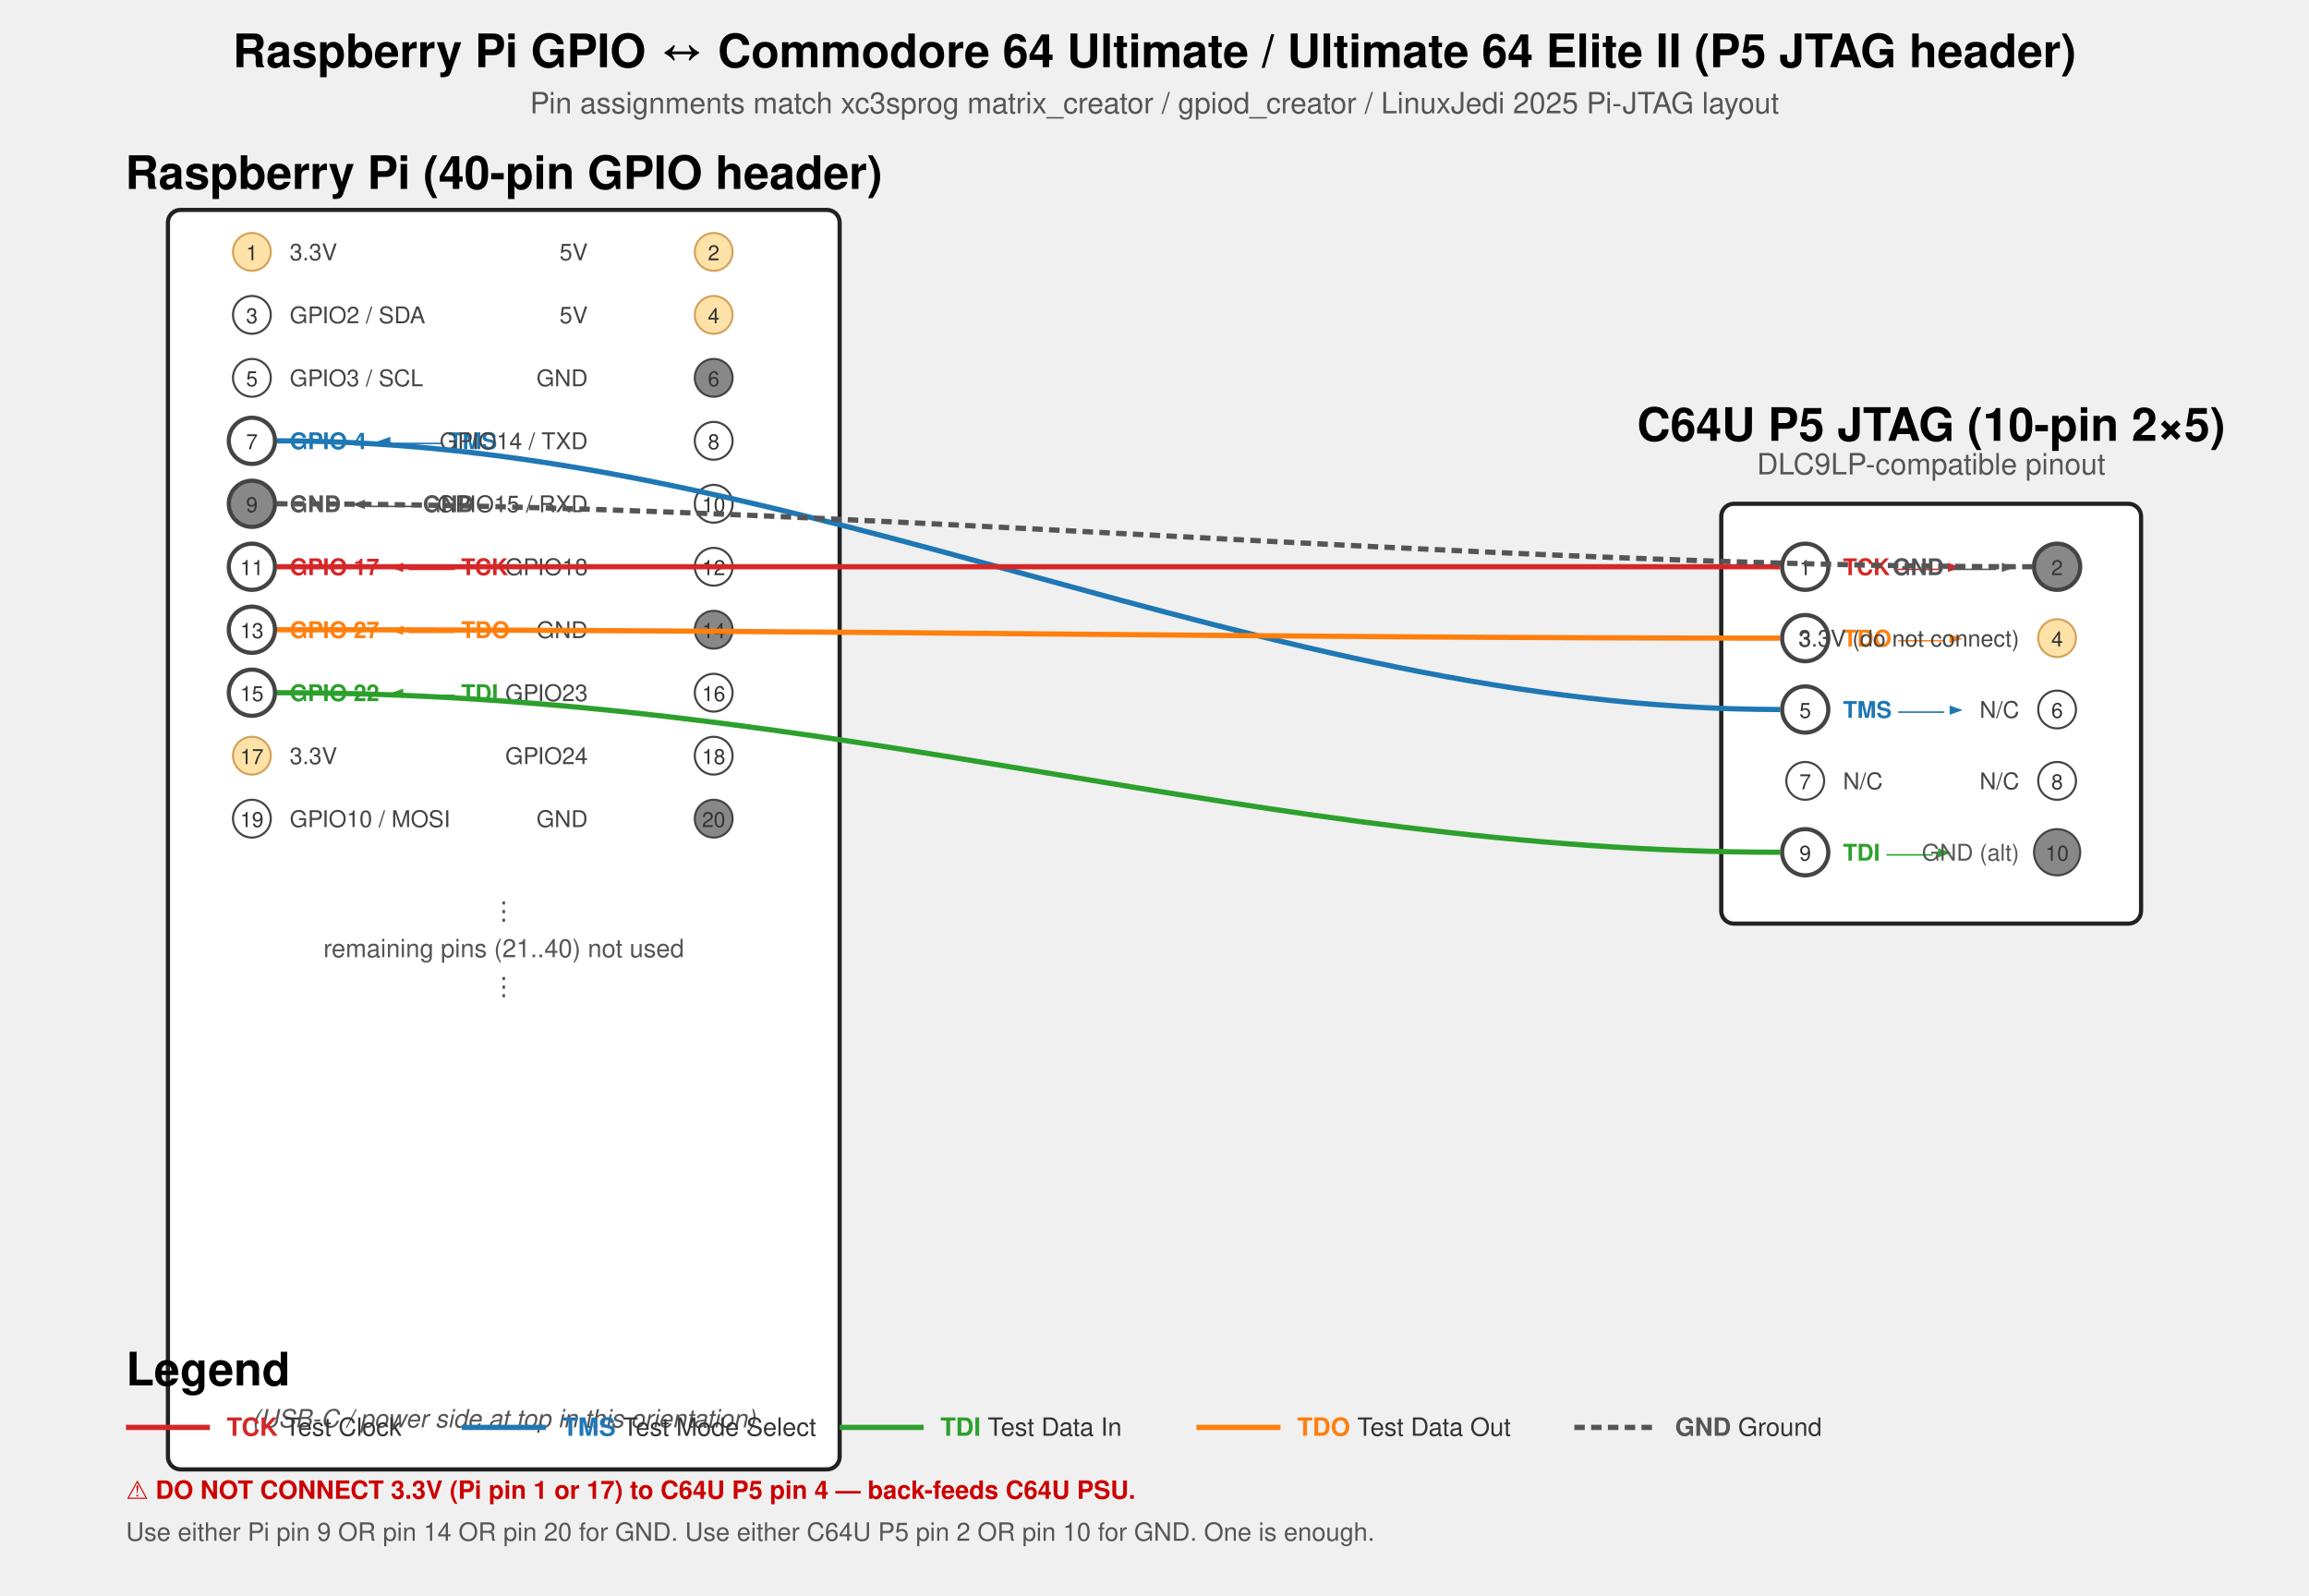
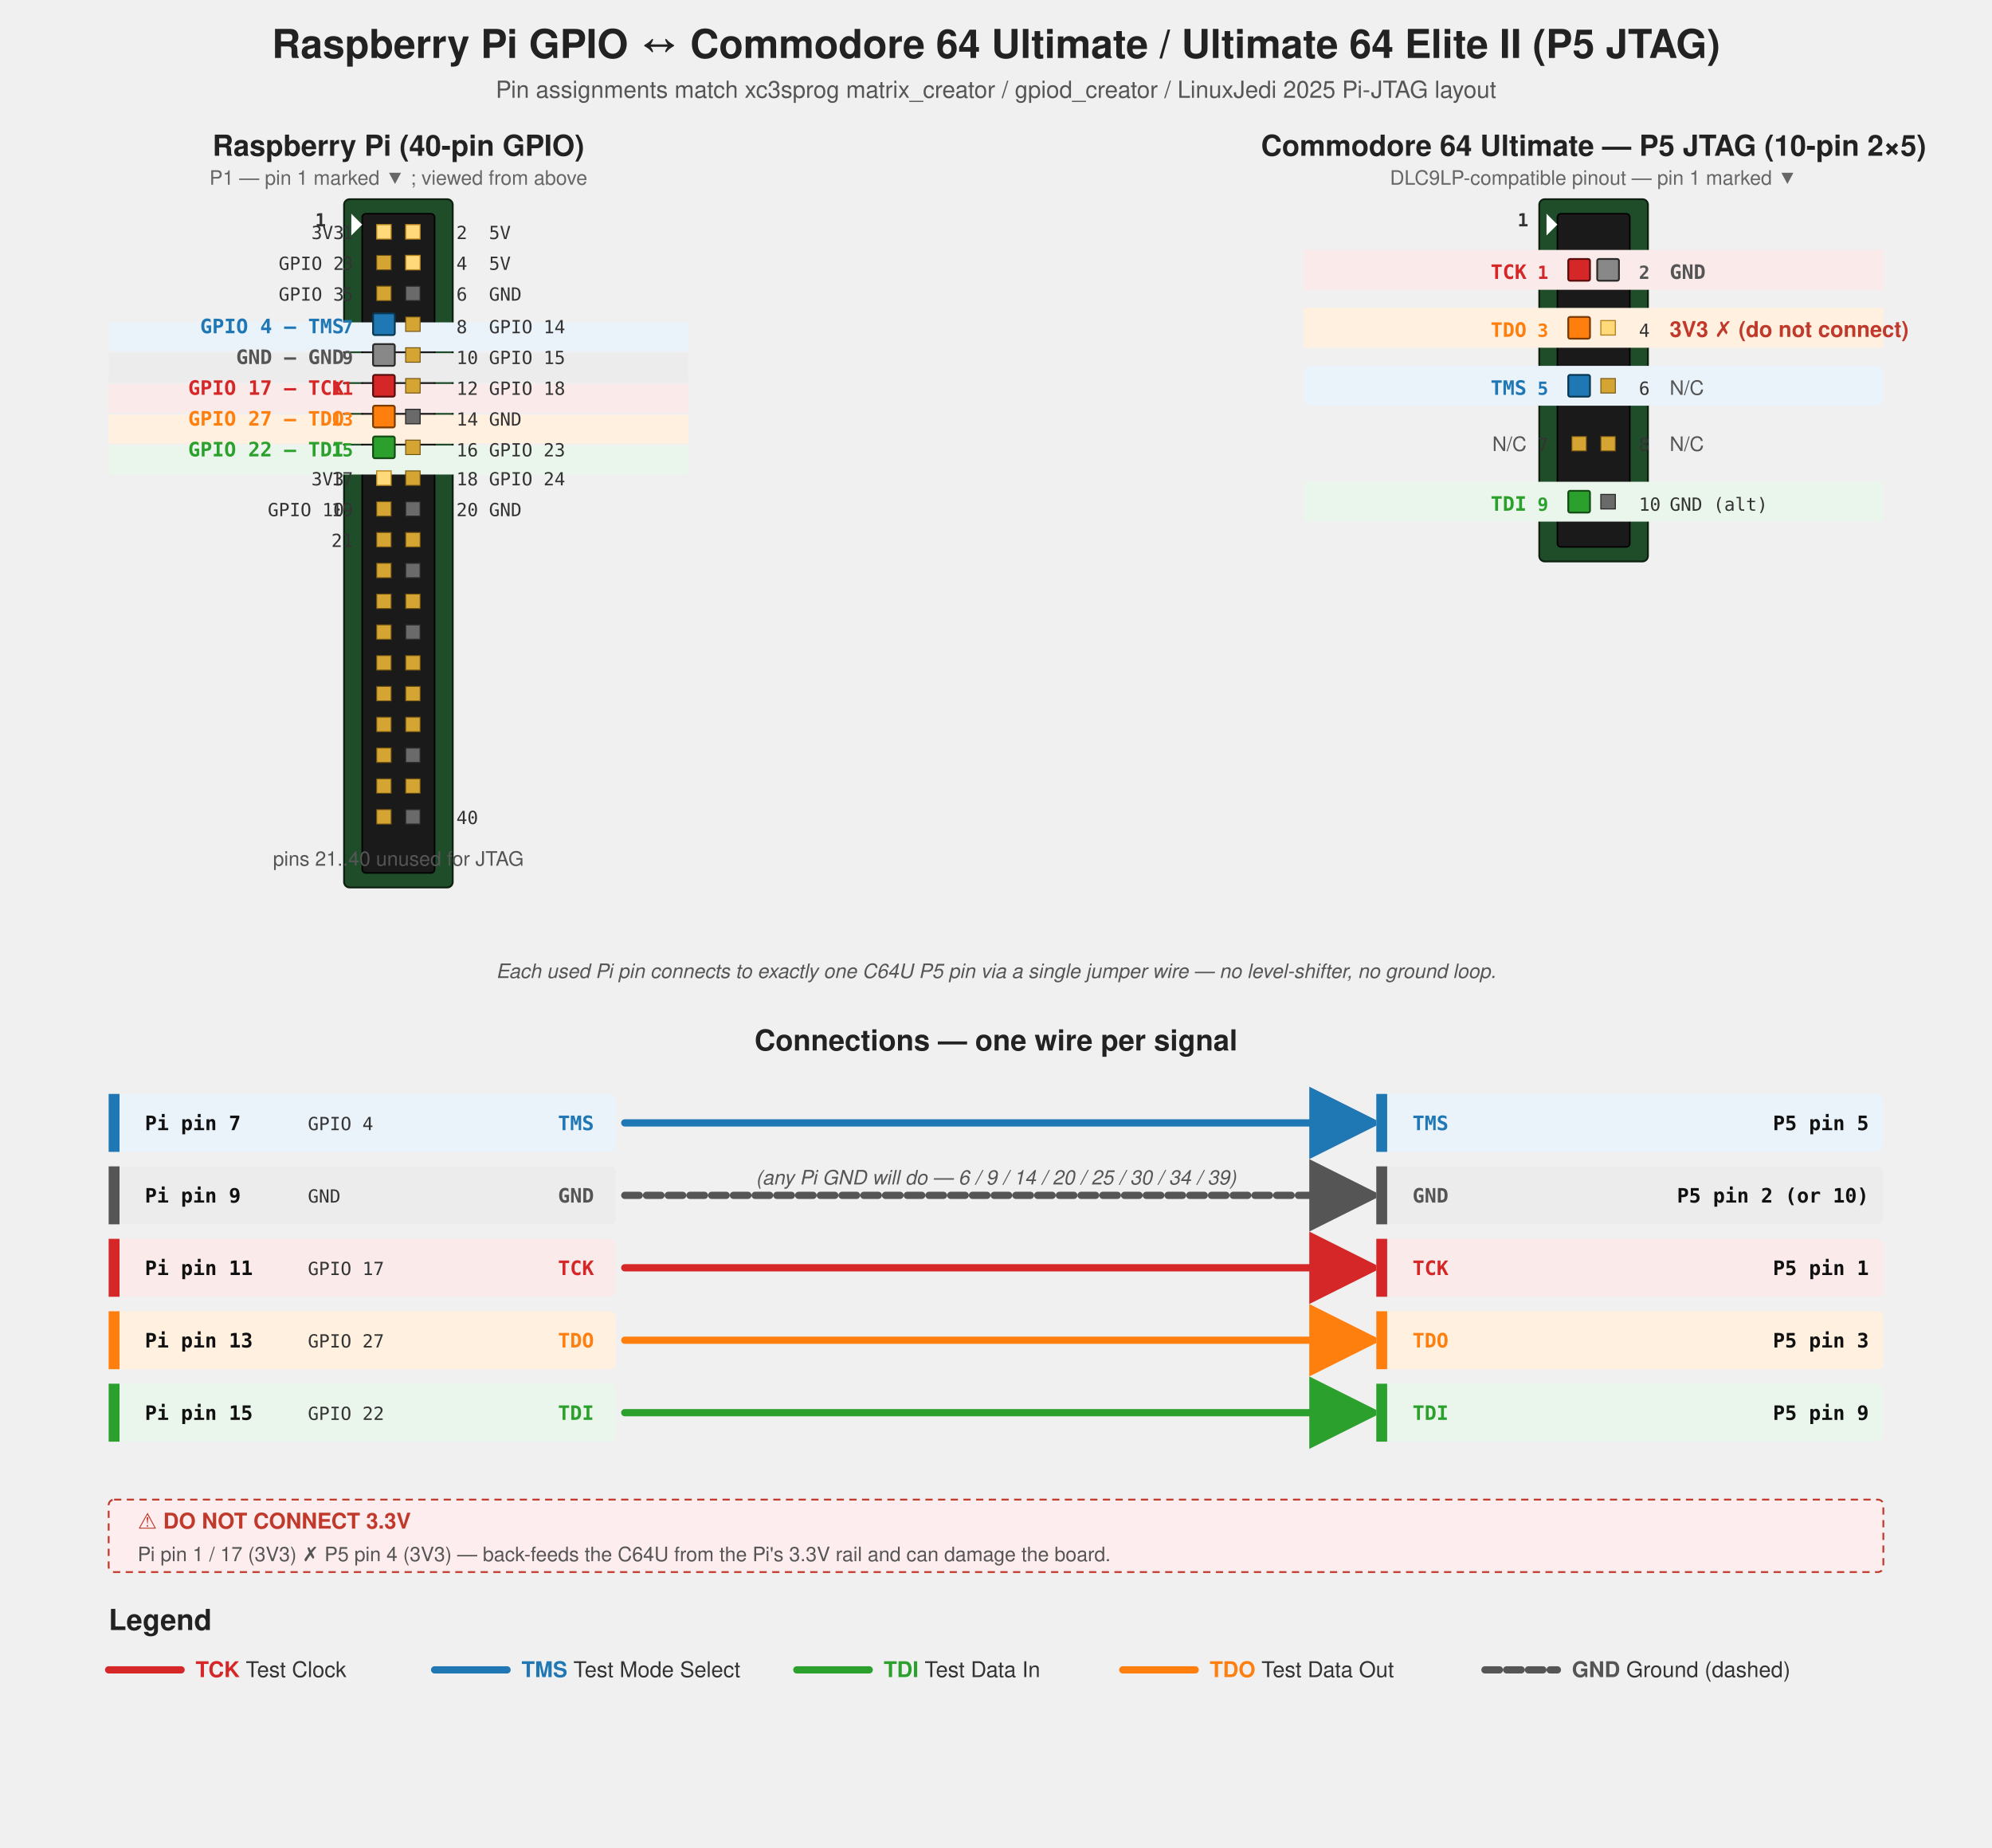
- <svg xmlns="http://www.w3.org/2000/svg" viewBox="0 0 1100 760" font-family="Helvetica, Arial, sans-serif">
+ <svg xmlns="http://www.w3.org/2000/svg" viewBox="0 0 1100 1020" font-family="Helvetica, Arial, sans-serif">
  <style>
+     text { fill: #222; }
    .title { font-size: 22px; font-weight: 700; }
-     .subtitle { font-size: 14px; fill: #555; }
-     .pin-num { font-size: 10px; fill: #333; text-anchor: middle; }
-     .pin-fn  { font-size: 11px; fill: #444; }
-     .pin-fn-bold { font-size: 11px; font-weight: 700; }
-     .signal-tck { fill: #d62728; }
-     .signal-tms { fill: #1f77b4; }
-     .signal-tdi { fill: #2ca02c; }
-     .signal-tdo { fill: #ff7f0e; }
-     .signal-gnd { fill: #555; }
-     .header-box { fill: #fff; stroke: #222; stroke-width: 2; }
-     .pin-circle { fill: #fff; stroke: #444; stroke-width: 1; }
-     .pin-power { fill: #ffe2a8; stroke: #d4a35d; }
-     .pin-gnd { fill: #888; stroke: #444; }
-     .pin-used { stroke-width: 2; }
-     .wire-tck { stroke: #d62728; stroke-width: 2.5; fill: none; }
-     .wire-tms { stroke: #1f77b4; stroke-width: 2.5; fill: none; }
-     .wire-tdi { stroke: #2ca02c; stroke-width: 2.5; fill: none; }
-     .wire-tdo { stroke: #ff7f0e; stroke-width: 2.5; fill: none; }
-     .wire-gnd { stroke: #555;    stroke-width: 2.5; fill: none; stroke-dasharray: 5,3; }
+     .subtitle { font-size: 13px; fill: #555; }
+     .section-title { font-size: 16px; font-weight: 700; fill: #222; }
+     .h-sub { font-size: 11px; fill: #666; }
+ 
+     .pin-num { font-size: 10px; fill: #333; font-family: "DejaVu Sans Mono", monospace; }
+     .pin-label { font-size: 10px; fill: #333; font-family: "DejaVu Sans Mono", monospace; }
+     .pin-label-bold { font-size: 11px; fill: #111; font-family: "DejaVu Sans Mono", monospace; font-weight: 700; }
+ 
+     .c-tck { fill: #d62728; }
+     .c-tms { fill: #1f77b4; }
+     .c-tdi { fill: #2ca02c; }
+     .c-tdo { fill: #ff7f0e; }
+     .c-gnd { fill: #555; }
+ 
+     .pcb { fill: #1f4d2a; stroke: #0d2010; stroke-width: 1; }
+     .header-body { fill: #1a1a1a; stroke: #000; stroke-width: 0.8; }
+ 
+     .pin-pad { fill: #d4a533; stroke: #6e500f; stroke-width: 0.5; }
+     .pin-pad-power { fill: #ffd97a; stroke: #b3801c; stroke-width: 0.6; }
+     .pin-pad-gnd { fill: #6a6a6a; stroke: #2a2a2a; stroke-width: 0.6; }
+     .pin-used-tck { fill: #d62728; stroke: #5a0d0d; stroke-width: 1; }
+     .pin-used-tms { fill: #1f77b4; stroke: #0a3852; stroke-width: 1; }
+     .pin-used-tdi { fill: #2ca02c; stroke: #134c14; stroke-width: 1; }
+     .pin-used-tdo { fill: #ff7f0e; stroke: #7a3a00; stroke-width: 1; }
+     .pin-used-gnd { fill: #888; stroke: #2a2a2a; stroke-width: 1; }
+ 
+     .row-bg { fill: #f7f7f7; stroke: none; }
+     .row-bg-used-tms { fill: #eaf2fa; stroke: none; }
+     .row-bg-used-gnd { fill: #ececec; stroke: none; }
+     .row-bg-used-tck { fill: #faeaea; stroke: none; }
+     .row-bg-used-tdo { fill: #fff0e0; stroke: none; }
+     .row-bg-used-tdi { fill: #eaf6ec; stroke: none; }
+     .row-bg-warn { fill: #fdedef; stroke: #c0392b; stroke-width: 1; stroke-dasharray: 4,3; }
+ 
+     .wire-tck { stroke: #d62728; stroke-width: 4; fill: none; stroke-linecap: round; }
+     .wire-tms { stroke: #1f77b4; stroke-width: 4; fill: none; stroke-linecap: round; }
+     .wire-tdi { stroke: #2ca02c; stroke-width: 4; fill: none; stroke-linecap: round; }
+     .wire-tdo { stroke: #ff7f0e; stroke-width: 4; fill: none; stroke-linecap: round; }
+     .wire-gnd { stroke: #555;    stroke-width: 4; fill: none; stroke-linecap: round; stroke-dasharray: 8,4; }
+ 
    .legend-text { font-size: 12px; fill: #333; }
-     .warn { font-size: 12px; fill: #c00; font-weight: 700; }
-     .note { font-size: 12px; fill: #555; }
+     .warn { font-size: 12px; fill: #c0392b; font-weight: 700; }
+     .note { font-size: 11px; fill: #555; }
  </style>
-   <text x="550" y="32" class="title" text-anchor="middle">Raspberry Pi GPIO ↔ Commodore 64 Ultimate / Ultimate 64 Elite II (P5 JTAG header)</text>
+   <defs>
+     <marker id="ah-tck" markerWidth="10" markerHeight="10" refX="8" refY="5" orient="auto">
+       <polygon points="0 0, 10 5, 0 10" fill="#d62728" />
+     </marker>
+     <marker id="ah-tms" markerWidth="10" markerHeight="10" refX="8" refY="5" orient="auto">
+       <polygon points="0 0, 10 5, 0 10" fill="#1f77b4" />
+     </marker>
+     <marker id="ah-tdi" markerWidth="10" markerHeight="10" refX="8" refY="5" orient="auto">
+       <polygon points="0 0, 10 5, 0 10" fill="#2ca02c" />
+     </marker>
+     <marker id="ah-tdo" markerWidth="10" markerHeight="10" refX="8" refY="5" orient="auto">
+       <polygon points="0 0, 10 5, 0 10" fill="#ff7f0e" />
+     </marker>
+     <marker id="ah-gnd" markerWidth="10" markerHeight="10" refX="8" refY="5" orient="auto">
+       <polygon points="0 0, 10 5, 0 10" fill="#555" />
+     </marker>
+   </defs>
+   <text x="550" y="32" class="title" text-anchor="middle">Raspberry Pi GPIO ↔ Commodore 64 Ultimate / Ultimate 64 Elite II (P5 JTAG)</text>
  <text x="550" y="54" class="subtitle" text-anchor="middle">Pin assignments match xc3sprog matrix_creator / gpiod_creator / LinuxJedi 2025 Pi-JTAG layout</text>
-   <g transform="translate(60, 100)">
-     <text x="180" y="-10" class="title" text-anchor="middle" font-size="16px">Raspberry Pi (40-pin GPIO header)</text>
-     <rect x="20" y="0" width="320" height="600" class="header-box" rx="6" />
-     <circle cx="60" cy="20" r="9" class="pin-circle pin-power" />
-     <text x="60" y="24" class="pin-num">1</text>
-     <text x="78" y="24" class="pin-fn">3.3V</text>
-     <circle cx="280" cy="20" r="9" class="pin-circle pin-power" />
-     <text x="280" y="24" class="pin-num">2</text>
-     <text x="220" y="24" class="pin-fn" text-anchor="end">5V</text>
-     <circle cx="60" cy="50" r="9" class="pin-circle" />
-     <text x="60" y="54" class="pin-num">3</text>
-     <text x="78" y="54" class="pin-fn">GPIO2 / SDA</text>
-     <circle cx="280" cy="50" r="9" class="pin-circle pin-power" />
-     <text x="280" y="54" class="pin-num">4</text>
-     <text x="220" y="54" class="pin-fn" text-anchor="end">5V</text>
-     <circle cx="60" cy="80" r="9" class="pin-circle" />
-     <text x="60" y="84" class="pin-num">5</text>
-     <text x="78" y="84" class="pin-fn">GPIO3 / SCL</text>
-     <circle cx="280" cy="80" r="9" class="pin-circle pin-gnd" />
-     <text x="280" y="84" class="pin-num" fill="#fff">6</text>
-     <text x="220" y="84" class="pin-fn" text-anchor="end">GND</text>
-     <circle cx="60" cy="110" r="11" class="pin-circle pin-used signal-tms" />
-     <text x="60" y="114" class="pin-num" fill="#fff">7</text>
-     <text x="78" y="114" class="pin-fn-bold signal-tms">GPIO 4   ◄── TMS</text>
-     <circle cx="280" cy="110" r="9" class="pin-circle" />
-     <text x="280" y="114" class="pin-num">8</text>
-     <text x="220" y="114" class="pin-fn" text-anchor="end">GPIO14 / TXD</text>
-     <circle cx="60" cy="140" r="11" class="pin-circle pin-used pin-gnd" />
-     <text x="60" y="144" class="pin-num" fill="#fff">9</text>
-     <text x="78" y="144" class="pin-fn-bold signal-gnd">GND      ◄── GND</text>
-     <circle cx="280" cy="140" r="9" class="pin-circle" />
-     <text x="280" y="144" class="pin-num">10</text>
-     <text x="220" y="144" class="pin-fn" text-anchor="end">GPIO15 / RXD</text>
-     <circle cx="60" cy="170" r="11" class="pin-circle pin-used signal-tck" />
-     <text x="60" y="174" class="pin-num" fill="#fff">11</text>
-     <text x="78" y="174" class="pin-fn-bold signal-tck">GPIO 17  ◄── TCK</text>
-     <circle cx="280" cy="170" r="9" class="pin-circle" />
-     <text x="280" y="174" class="pin-num">12</text>
-     <text x="220" y="174" class="pin-fn" text-anchor="end">GPIO18</text>
-     <circle cx="60" cy="200" r="11" class="pin-circle pin-used signal-tdo" />
-     <text x="60" y="204" class="pin-num" fill="#fff">13</text>
-     <text x="78" y="204" class="pin-fn-bold signal-tdo">GPIO 27  ◄── TDO</text>
-     <circle cx="280" cy="200" r="9" class="pin-circle pin-gnd" />
-     <text x="280" y="204" class="pin-num" fill="#fff">14</text>
-     <text x="220" y="204" class="pin-fn" text-anchor="end">GND</text>
-     <circle cx="60" cy="230" r="11" class="pin-circle pin-used signal-tdi" />
-     <text x="60" y="234" class="pin-num" fill="#fff">15</text>
-     <text x="78" y="234" class="pin-fn-bold signal-tdi">GPIO 22  ◄── TDI</text>
-     <circle cx="280" cy="230" r="9" class="pin-circle" />
-     <text x="280" y="234" class="pin-num">16</text>
-     <text x="220" y="234" class="pin-fn" text-anchor="end">GPIO23</text>
-     <circle cx="60" cy="260" r="9" class="pin-circle pin-power" />
-     <text x="60" y="264" class="pin-num">17</text>
-     <text x="78" y="264" class="pin-fn">3.3V</text>
-     <circle cx="280" cy="260" r="9" class="pin-circle" />
-     <text x="280" y="264" class="pin-num">18</text>
-     <text x="220" y="264" class="pin-fn" text-anchor="end">GPIO24</text>
-     <circle cx="60" cy="290" r="9" class="pin-circle" />
-     <text x="60" y="294" class="pin-num">19</text>
-     <text x="78" y="294" class="pin-fn">GPIO10 / MOSI</text>
-     <circle cx="280" cy="290" r="9" class="pin-circle pin-gnd" />
-     <text x="280" y="294" class="pin-num" fill="#fff">20</text>
-     <text x="220" y="294" class="pin-fn" text-anchor="end">GND</text>
-     <text x="180" y="338" class="note" text-anchor="middle">⋮</text>
-     <text x="180" y="356" class="note" text-anchor="middle">remaining pins (21..40) not used</text>
-     <text x="180" y="374" class="note" text-anchor="middle">⋮</text>
-     <text x="180" y="580" class="note" text-anchor="middle" font-style="italic">(USB-C / power side at top in this orientation)</text>
-   </g>
-   <g transform="translate(820, 220)">
-     <text x="100" y="-10" class="title" text-anchor="middle" font-size="16px">C64U P5 JTAG (10-pin 2×5)</text>
-     <text x="100" y="6" class="subtitle" text-anchor="middle">DLC9LP-compatible pinout</text>
-     <rect x="0" y="20" width="200" height="200" class="header-box" rx="6" />
-     <circle cx="40" cy="50" r="11" class="pin-circle pin-used signal-tck" />
-     <text x="40" y="54" class="pin-num" fill="#fff">1</text>
-     <text x="58" y="54" class="pin-fn-bold signal-tck">TCK ──►</text>
-     <circle cx="160" cy="50" r="11" class="pin-circle pin-used pin-gnd" />
-     <text x="160" y="54" class="pin-num" fill="#fff">2</text>
-     <text x="142" y="54" class="pin-fn-bold signal-gnd" text-anchor="end">GND ──►</text>
-     <circle cx="40" cy="84" r="11" class="pin-circle pin-used signal-tdo" />
-     <text x="40" y="88" class="pin-num" fill="#fff">3</text>
-     <text x="58" y="88" class="pin-fn-bold signal-tdo">TDO ──►</text>
-     <circle cx="160" cy="84" r="9" class="pin-circle pin-power" />
-     <text x="160" y="88" class="pin-num">4</text>
-     <text x="142" y="88" class="pin-fn" text-anchor="end">3.3V (do not connect)</text>
-     <circle cx="40" cy="118" r="11" class="pin-circle pin-used signal-tms" />
-     <text x="40" y="122" class="pin-num" fill="#fff">5</text>
-     <text x="58" y="122" class="pin-fn-bold signal-tms">TMS ──►</text>
-     <circle cx="160" cy="118" r="9" class="pin-circle" />
-     <text x="160" y="122" class="pin-num">6</text>
-     <text x="142" y="122" class="pin-fn" text-anchor="end">N/C</text>
-     <circle cx="40" cy="152" r="9" class="pin-circle" />
-     <text x="40" y="156" class="pin-num">7</text>
-     <text x="58" y="156" class="pin-fn">N/C</text>
-     <circle cx="160" cy="152" r="9" class="pin-circle" />
-     <text x="160" y="156" class="pin-num">8</text>
-     <text x="142" y="156" class="pin-fn" text-anchor="end">N/C</text>
-     <circle cx="40" cy="186" r="11" class="pin-circle pin-used signal-tdi" />
-     <text x="40" y="190" class="pin-num" fill="#fff">9</text>
-     <text x="58" y="190" class="pin-fn-bold signal-tdi">TDI ──►</text>
-     <circle cx="160" cy="186" r="11" class="pin-circle pin-gnd" />
-     <text x="160" y="190" class="pin-num" fill="#fff">10</text>
-     <text x="142" y="190" class="pin-fn signal-gnd" text-anchor="end">GND (alt)</text>
-   </g>
-   <path class="wire-tms" d="M 132 210 C 380 210, 600 338, 848 338" />
-   <path class="wire-tck" d="M 132 270 C 400 270, 600 270, 848 270" />
-   <path class="wire-tdo" d="M 132 300 C 400 300, 600 304, 848 304" />
-   <path class="wire-tdi" d="M 132 330 C 400 330, 600 406, 848 406" />
-   <path class="wire-gnd" d="M 132 240 C 400 240, 700 270, 968 270" />
-   <g transform="translate(60, 660)">
-     <text x="0" y="0" class="title" font-size="14px">Legend</text>
-     <line x1="0" y1="20" x2="40" y2="20" class="wire-tck" />
-     <text x="48" y="24" class="legend-text">
-       <tspan class="signal-tck" font-weight="700">TCK</tspan>  Test Clock</text>
-     <line x1="160" y1="20" x2="200" y2="20" class="wire-tms" />
-     <text x="208" y="24" class="legend-text">
-       <tspan class="signal-tms" font-weight="700">TMS</tspan>  Test Mode Select</text>
-     <line x1="340" y1="20" x2="380" y2="20" class="wire-tdi" />
-     <text x="388" y="24" class="legend-text">
-       <tspan class="signal-tdi" font-weight="700">TDI</tspan>  Test Data In</text>
-     <line x1="510" y1="20" x2="550" y2="20" class="wire-tdo" />
-     <text x="558" y="24" class="legend-text">
-       <tspan class="signal-tdo" font-weight="700">TDO</tspan>  Test Data Out</text>
-     <line x1="690" y1="20" x2="730" y2="20" class="wire-gnd" />
-     <text x="738" y="24" class="legend-text">
-       <tspan class="signal-gnd" font-weight="700">GND</tspan>  Ground</text>
-   </g>
-   <g transform="translate(60, 700)">
-     <text x="0" y="14" class="warn">⚠ DO NOT CONNECT 3.3V (Pi pin 1 or 17) to C64U P5 pin 4 — back-feeds C64U PSU.</text>
-     <text x="0" y="34" class="note">Use either Pi pin 9 OR pin 14 OR pin 20 for GND. Use either C64U P5 pin 2 OR pin 10 for GND. One is enough.</text>
+   <text x="220" y="86" class="section-title" text-anchor="middle">Raspberry Pi (40-pin GPIO)</text>
+   <text x="220" y="102" class="h-sub" text-anchor="middle">P1 — pin 1 marked ▼ ; viewed from above</text>
+   <rect x="190" y="110" width="60" height="380" rx="3" class="pcb" />
+   <rect x="200" y="118" width="40" height="364" rx="2" class="header-body" />
+   <polygon points="194,118 200,124 194,130" fill="#fff" />
+   <text x="180" y="125" class="pin-num" text-anchor="end" fill="#fff" font-weight="700">1</text>
+   <rect x="60" y="178" width="320" height="16" class="row-bg-used-tms" />
+   <rect x="60" y="195" width="320" height="16" class="row-bg-used-gnd" />
+   <rect x="60" y="212" width="320" height="16" class="row-bg-used-tck" />
+   <rect x="60" y="229" width="320" height="16" class="row-bg-used-tdo" />
+   <rect x="60" y="246" width="320" height="16" class="row-bg-used-tdi" />
+   <rect x="208" y="124" width="8" height="8" class="pin-pad-power" />
+   <text x="195" y="132" class="pin-num" text-anchor="end">1</text>
+   <text x="190" y="132" class="pin-label" text-anchor="end">3V3</text>
+   <rect x="224" y="124" width="8" height="8" class="pin-pad-power" />
+   <text x="252" y="132" class="pin-num" text-anchor="start">2</text>
+   <text x="270" y="132" class="pin-label" text-anchor="start">5V</text>
+   <rect x="208" y="141" width="8" height="8" class="pin-pad" />
+   <text x="195" y="149" class="pin-num" text-anchor="end">3</text>
+   <text x="190" y="149" class="pin-label" text-anchor="end">GPIO 2</text>
+   <rect x="224" y="141" width="8" height="8" class="pin-pad-power" />
+   <text x="252" y="149" class="pin-num" text-anchor="start">4</text>
+   <text x="270" y="149" class="pin-label" text-anchor="start">5V</text>
+   <rect x="208" y="158" width="8" height="8" class="pin-pad" />
+   <text x="195" y="166" class="pin-num" text-anchor="end">5</text>
+   <text x="190" y="166" class="pin-label" text-anchor="end">GPIO 3</text>
+   <rect x="224" y="158" width="8" height="8" class="pin-pad-gnd" />
+   <text x="252" y="166" class="pin-num" text-anchor="start">6</text>
+   <text x="270" y="166" class="pin-label" text-anchor="start">GND</text>
+   <rect x="206" y="173" width="12" height="12" class="pin-used-tms" rx="1" />
+   <text x="195" y="184" class="pin-num c-tms" text-anchor="end" font-weight="700">7</text>
+   <text x="190" y="184" class="pin-label-bold c-tms" text-anchor="end">GPIO 4 — TMS</text>
+   <rect x="224" y="175" width="8" height="8" class="pin-pad" />
+   <text x="252" y="184" class="pin-num" text-anchor="start">8</text>
+   <text x="270" y="184" class="pin-label" text-anchor="start">GPIO 14</text>
+   <rect x="206" y="190" width="12" height="12" class="pin-used-gnd" rx="1" />
+   <text x="195" y="201" class="pin-num c-gnd" text-anchor="end" font-weight="700">9</text>
+   <text x="190" y="201" class="pin-label-bold c-gnd" text-anchor="end">GND — GND</text>
+   <rect x="224" y="192" width="8" height="8" class="pin-pad" />
+   <text x="252" y="201" class="pin-num" text-anchor="start">10</text>
+   <text x="270" y="201" class="pin-label" text-anchor="start">GPIO 15</text>
+   <rect x="206" y="207" width="12" height="12" class="pin-used-tck" rx="1" />
+   <text x="195" y="218" class="pin-num c-tck" text-anchor="end" font-weight="700">11</text>
+   <text x="190" y="218" class="pin-label-bold c-tck" text-anchor="end">GPIO 17 — TCK</text>
+   <rect x="224" y="209" width="8" height="8" class="pin-pad" />
+   <text x="252" y="218" class="pin-num" text-anchor="start">12</text>
+   <text x="270" y="218" class="pin-label" text-anchor="start">GPIO 18</text>
+   <rect x="206" y="224" width="12" height="12" class="pin-used-tdo" rx="1" />
+   <text x="195" y="235" class="pin-num c-tdo" text-anchor="end" font-weight="700">13</text>
+   <text x="190" y="235" class="pin-label-bold c-tdo" text-anchor="end">GPIO 27 — TDO</text>
+   <rect x="224" y="226" width="8" height="8" class="pin-pad-gnd" />
+   <text x="252" y="235" class="pin-num" text-anchor="start">14</text>
+   <text x="270" y="235" class="pin-label" text-anchor="start">GND</text>
+   <rect x="206" y="241" width="12" height="12" class="pin-used-tdi" rx="1" />
+   <text x="195" y="252" class="pin-num c-tdi" text-anchor="end" font-weight="700">15</text>
+   <text x="190" y="252" class="pin-label-bold c-tdi" text-anchor="end">GPIO 22 — TDI</text>
+   <rect x="224" y="243" width="8" height="8" class="pin-pad" />
+   <text x="252" y="252" class="pin-num" text-anchor="start">16</text>
+   <text x="270" y="252" class="pin-label" text-anchor="start">GPIO 23</text>
+   <rect x="208" y="260" width="8" height="8" class="pin-pad-power" />
+   <text x="195" y="268" class="pin-num" text-anchor="end">17</text>
+   <text x="190" y="268" class="pin-label" text-anchor="end">3V3</text>
+   <rect x="224" y="260" width="8" height="8" class="pin-pad" />
+   <text x="252" y="268" class="pin-num" text-anchor="start">18</text>
+   <text x="270" y="268" class="pin-label" text-anchor="start">GPIO 24</text>
+   <rect x="208" y="277" width="8" height="8" class="pin-pad" />
+   <text x="195" y="285" class="pin-num" text-anchor="end">19</text>
+   <text x="190" y="285" class="pin-label" text-anchor="end">GPIO 10</text>
+   <rect x="224" y="277" width="8" height="8" class="pin-pad-gnd" />
+   <text x="252" y="285" class="pin-num" text-anchor="start">20</text>
+   <text x="270" y="285" class="pin-label" text-anchor="start">GND</text>
+   <g>
+     <rect x="208" y="294" width="8" height="8" class="pin-pad" />
+     <rect x="224" y="294" width="8" height="8" class="pin-pad" />
+     <rect x="208" y="311" width="8" height="8" class="pin-pad" />
+     <rect x="224" y="311" width="8" height="8" class="pin-pad-gnd" />
+     <rect x="208" y="328" width="8" height="8" class="pin-pad" />
+     <rect x="224" y="328" width="8" height="8" class="pin-pad" />
+     <rect x="208" y="345" width="8" height="8" class="pin-pad" />
+     <rect x="224" y="345" width="8" height="8" class="pin-pad-gnd" />
+     <rect x="208" y="362" width="8" height="8" class="pin-pad" />
+     <rect x="224" y="362" width="8" height="8" class="pin-pad" />
+     <rect x="208" y="379" width="8" height="8" class="pin-pad" />
+     <rect x="224" y="379" width="8" height="8" class="pin-pad" />
+     <rect x="208" y="396" width="8" height="8" class="pin-pad" />
+     <rect x="224" y="396" width="8" height="8" class="pin-pad" />
+     <rect x="208" y="413" width="8" height="8" class="pin-pad" />
+     <rect x="224" y="413" width="8" height="8" class="pin-pad-gnd" />
+     <rect x="208" y="430" width="8" height="8" class="pin-pad" />
+     <rect x="224" y="430" width="8" height="8" class="pin-pad" />
+     <rect x="208" y="447" width="8" height="8" class="pin-pad" />
+     <rect x="224" y="447" width="8" height="8" class="pin-pad-gnd" />
+   </g>
+   <text x="195" y="302" class="pin-num" text-anchor="end">21</text>
+   <text x="252" y="455" class="pin-num" text-anchor="start">40</text>
+   <text x="220" y="478" class="note" text-anchor="middle">pins 21..40 unused for JTAG</text>
+   <text x="880" y="86" class="section-title" text-anchor="middle">Commodore 64 Ultimate — P5 JTAG (10-pin 2×5)</text>
+   <text x="880" y="102" class="h-sub" text-anchor="middle">DLC9LP-compatible pinout — pin 1 marked ▼</text>
+   <rect x="850" y="110" width="60" height="200" rx="3" class="pcb" />
+   <rect x="860" y="118" width="40" height="184" rx="2" class="header-body" />
+   <polygon points="854,118 860,124 854,130" fill="#fff" />
+   <text x="844" y="125" class="pin-num" text-anchor="end" fill="#222" font-weight="700">1</text>
+   <rect x="720" y="138" width="320" height="22" class="row-bg-used-tck" />
+   <rect x="720" y="170" width="320" height="22" class="row-bg-used-tdo" />
+   <rect x="720" y="202" width="320" height="22" class="row-bg-used-tms" />
+   <rect x="720" y="266" width="320" height="22" class="row-bg-used-tdi" />
+   <rect x="866" y="143" width="12" height="12" class="pin-used-tck" rx="1" />
+   <text x="855" y="154" class="pin-num c-tck" text-anchor="end" font-weight="700">1</text>
+   <text x="843" y="154" class="pin-label-bold c-tck" text-anchor="end">TCK</text>
+   <rect x="882" y="143" width="12" height="12" class="pin-used-gnd" rx="1" />
+   <text x="905" y="154" class="pin-num c-gnd" text-anchor="start" font-weight="700">2</text>
+   <text x="922" y="154" class="pin-label-bold c-gnd" text-anchor="start">GND</text>
+   <rect x="866" y="175" width="12" height="12" class="pin-used-tdo" rx="1" />
+   <text x="855" y="186" class="pin-num c-tdo" text-anchor="end" font-weight="700">3</text>
+   <text x="843" y="186" class="pin-label-bold c-tdo" text-anchor="end">TDO</text>
+   <rect x="884" y="177" width="8" height="8" class="pin-pad-power" />
+   <text x="905" y="186" class="pin-num" text-anchor="start">4</text>
+   <text x="922" y="186" class="warn" text-anchor="start">3V3 ✗ (do not connect)</text>
+   <rect x="866" y="207" width="12" height="12" class="pin-used-tms" rx="1" />
+   <text x="855" y="218" class="pin-num c-tms" text-anchor="end" font-weight="700">5</text>
+   <text x="843" y="218" class="pin-label-bold c-tms" text-anchor="end">TMS</text>
+   <rect x="884" y="209" width="8" height="8" class="pin-pad" />
+   <text x="905" y="218" class="pin-num" text-anchor="start">6</text>
+   <text x="922" y="218" class="note" text-anchor="start">N/C</text>
+   <rect x="868" y="241" width="8" height="8" class="pin-pad" />
+   <text x="855" y="249" class="pin-num" text-anchor="end">7</text>
+   <text x="843" y="249" class="note" text-anchor="end">N/C</text>
+   <rect x="884" y="241" width="8" height="8" class="pin-pad" />
+   <text x="905" y="249" class="pin-num" text-anchor="start">8</text>
+   <text x="922" y="249" class="note" text-anchor="start">N/C</text>
+   <rect x="866" y="271" width="12" height="12" class="pin-used-tdi" rx="1" />
+   <text x="855" y="282" class="pin-num c-tdi" text-anchor="end" font-weight="700">9</text>
+   <text x="843" y="282" class="pin-label-bold c-tdi" text-anchor="end">TDI</text>
+   <rect x="884" y="273" width="8" height="8" class="pin-pad-gnd" />
+   <text x="905" y="282" class="pin-num" text-anchor="start">10</text>
+   <text x="922" y="282" class="pin-label" text-anchor="start">GND (alt)</text>
+   <text x="550" y="540" class="note" text-anchor="middle" font-style="italic">
+     Each used Pi pin connects to exactly one C64U P5 pin via a single jumper wire — no level-shifter, no ground loop.
+   </text>
+   <text x="550" y="580" class="section-title" text-anchor="middle">Connections — one wire per signal</text>
+   <g>
+     <rect x="60" y="604" width="280" height="32" class="row-bg-used-tms" rx="3" />
+     <rect x="60" y="604" width="6" height="32" class="c-tms" />
+     <text x="80" y="624" class="pin-label-bold">Pi pin  7</text>
+     <text x="170" y="624" class="pin-label">GPIO 4</text>
+     <text x="328" y="624" class="pin-label-bold c-tms" text-anchor="end">TMS</text>
+     <line x1="345" y1="620" x2="755" y2="620" class="wire-tms" marker-end="url(#ah-tms)" />
+     <rect x="760" y="604" width="280" height="32" class="row-bg-used-tms" rx="3" />
+     <rect x="760" y="604" width="6" height="32" class="c-tms" />
+     <text x="780" y="624" class="pin-label-bold c-tms">TMS</text>
+     <text x="1032" y="624" class="pin-label-bold" text-anchor="end">P5 pin 5</text>
+   </g>
+   <g>
+     <rect x="60" y="644" width="280" height="32" class="row-bg-used-gnd" rx="3" />
+     <rect x="60" y="644" width="6" height="32" class="c-gnd" />
+     <text x="80" y="664" class="pin-label-bold">Pi pin  9</text>
+     <text x="170" y="664" class="pin-label">GND</text>
+     <text x="328" y="664" class="pin-label-bold c-gnd" text-anchor="end">GND</text>
+     <line x1="345" y1="660" x2="755" y2="660" class="wire-gnd" marker-end="url(#ah-gnd)" />
+     <text x="550" y="654" class="note" text-anchor="middle" font-style="italic">(any Pi GND will do — 6 / 9 / 14 / 20 / 25 / 30 / 34 / 39)</text>
+     <rect x="760" y="644" width="280" height="32" class="row-bg-used-gnd" rx="3" />
+     <rect x="760" y="644" width="6" height="32" class="c-gnd" />
+     <text x="780" y="664" class="pin-label-bold c-gnd">GND</text>
+     <text x="1032" y="664" class="pin-label-bold" text-anchor="end">P5 pin 2 (or 10)</text>
+   </g>
+   <g>
+     <rect x="60" y="684" width="280" height="32" class="row-bg-used-tck" rx="3" />
+     <rect x="60" y="684" width="6" height="32" class="c-tck" />
+     <text x="80" y="704" class="pin-label-bold">Pi pin 11</text>
+     <text x="170" y="704" class="pin-label">GPIO 17</text>
+     <text x="328" y="704" class="pin-label-bold c-tck" text-anchor="end">TCK</text>
+     <line x1="345" y1="700" x2="755" y2="700" class="wire-tck" marker-end="url(#ah-tck)" />
+     <rect x="760" y="684" width="280" height="32" class="row-bg-used-tck" rx="3" />
+     <rect x="760" y="684" width="6" height="32" class="c-tck" />
+     <text x="780" y="704" class="pin-label-bold c-tck">TCK</text>
+     <text x="1032" y="704" class="pin-label-bold" text-anchor="end">P5 pin 1</text>
+   </g>
+   <g>
+     <rect x="60" y="724" width="280" height="32" class="row-bg-used-tdo" rx="3" />
+     <rect x="60" y="724" width="6" height="32" class="c-tdo" />
+     <text x="80" y="744" class="pin-label-bold">Pi pin 13</text>
+     <text x="170" y="744" class="pin-label">GPIO 27</text>
+     <text x="328" y="744" class="pin-label-bold c-tdo" text-anchor="end">TDO</text>
+     <line x1="345" y1="740" x2="755" y2="740" class="wire-tdo" marker-end="url(#ah-tdo)" />
+     <rect x="760" y="724" width="280" height="32" class="row-bg-used-tdo" rx="3" />
+     <rect x="760" y="724" width="6" height="32" class="c-tdo" />
+     <text x="780" y="744" class="pin-label-bold c-tdo">TDO</text>
+     <text x="1032" y="744" class="pin-label-bold" text-anchor="end">P5 pin 3</text>
+   </g>
+   <g>
+     <rect x="60" y="764" width="280" height="32" class="row-bg-used-tdi" rx="3" />
+     <rect x="60" y="764" width="6" height="32" class="c-tdi" />
+     <text x="80" y="784" class="pin-label-bold">Pi pin 15</text>
+     <text x="170" y="784" class="pin-label">GPIO 22</text>
+     <text x="328" y="784" class="pin-label-bold c-tdi" text-anchor="end">TDI</text>
+     <line x1="345" y1="780" x2="755" y2="780" class="wire-tdi" marker-end="url(#ah-tdi)" />
+     <rect x="760" y="764" width="280" height="32" class="row-bg-used-tdi" rx="3" />
+     <rect x="760" y="764" width="6" height="32" class="c-tdi" />
+     <text x="780" y="784" class="pin-label-bold c-tdi">TDI</text>
+     <text x="1032" y="784" class="pin-label-bold" text-anchor="end">P5 pin 9</text>
+   </g>
+   <g>
+     <rect x="60" y="828" width="980" height="40" class="row-bg-warn" rx="3" />
+     <text x="76" y="844" class="warn">⚠ DO NOT CONNECT 3.3V</text>
+     <text x="76" y="862" class="note">Pi pin 1 / 17 (3V3) ✗ P5 pin 4 (3V3) — back-feeds the C64U from the Pi's 3.3V rail and can damage the board.</text>
+   </g>
+   <g transform="translate(60, 900)">
+     <text x="0" y="0" class="section-title" font-size="14px">Legend</text>
+     <line x1="0" y1="22" x2="40" y2="22" class="wire-tck" />
+     <text x="48" y="26" class="legend-text">
+       <tspan class="c-tck" font-weight="700">TCK</tspan> Test Clock</text>
+     <line x1="180" y1="22" x2="220" y2="22" class="wire-tms" />
+     <text x="228" y="26" class="legend-text">
+       <tspan class="c-tms" font-weight="700">TMS</tspan> Test Mode Select</text>
+     <line x1="380" y1="22" x2="420" y2="22" class="wire-tdi" />
+     <text x="428" y="26" class="legend-text">
+       <tspan class="c-tdi" font-weight="700">TDI</tspan> Test Data In</text>
+     <line x1="560" y1="22" x2="600" y2="22" class="wire-tdo" />
+     <text x="608" y="26" class="legend-text">
+       <tspan class="c-tdo" font-weight="700">TDO</tspan> Test Data Out</text>
+     <line x1="760" y1="22" x2="800" y2="22" class="wire-gnd" />
+     <text x="808" y="26" class="legend-text">
+       <tspan class="c-gnd" font-weight="700">GND</tspan> Ground (dashed)</text>
  </g>
</svg>
